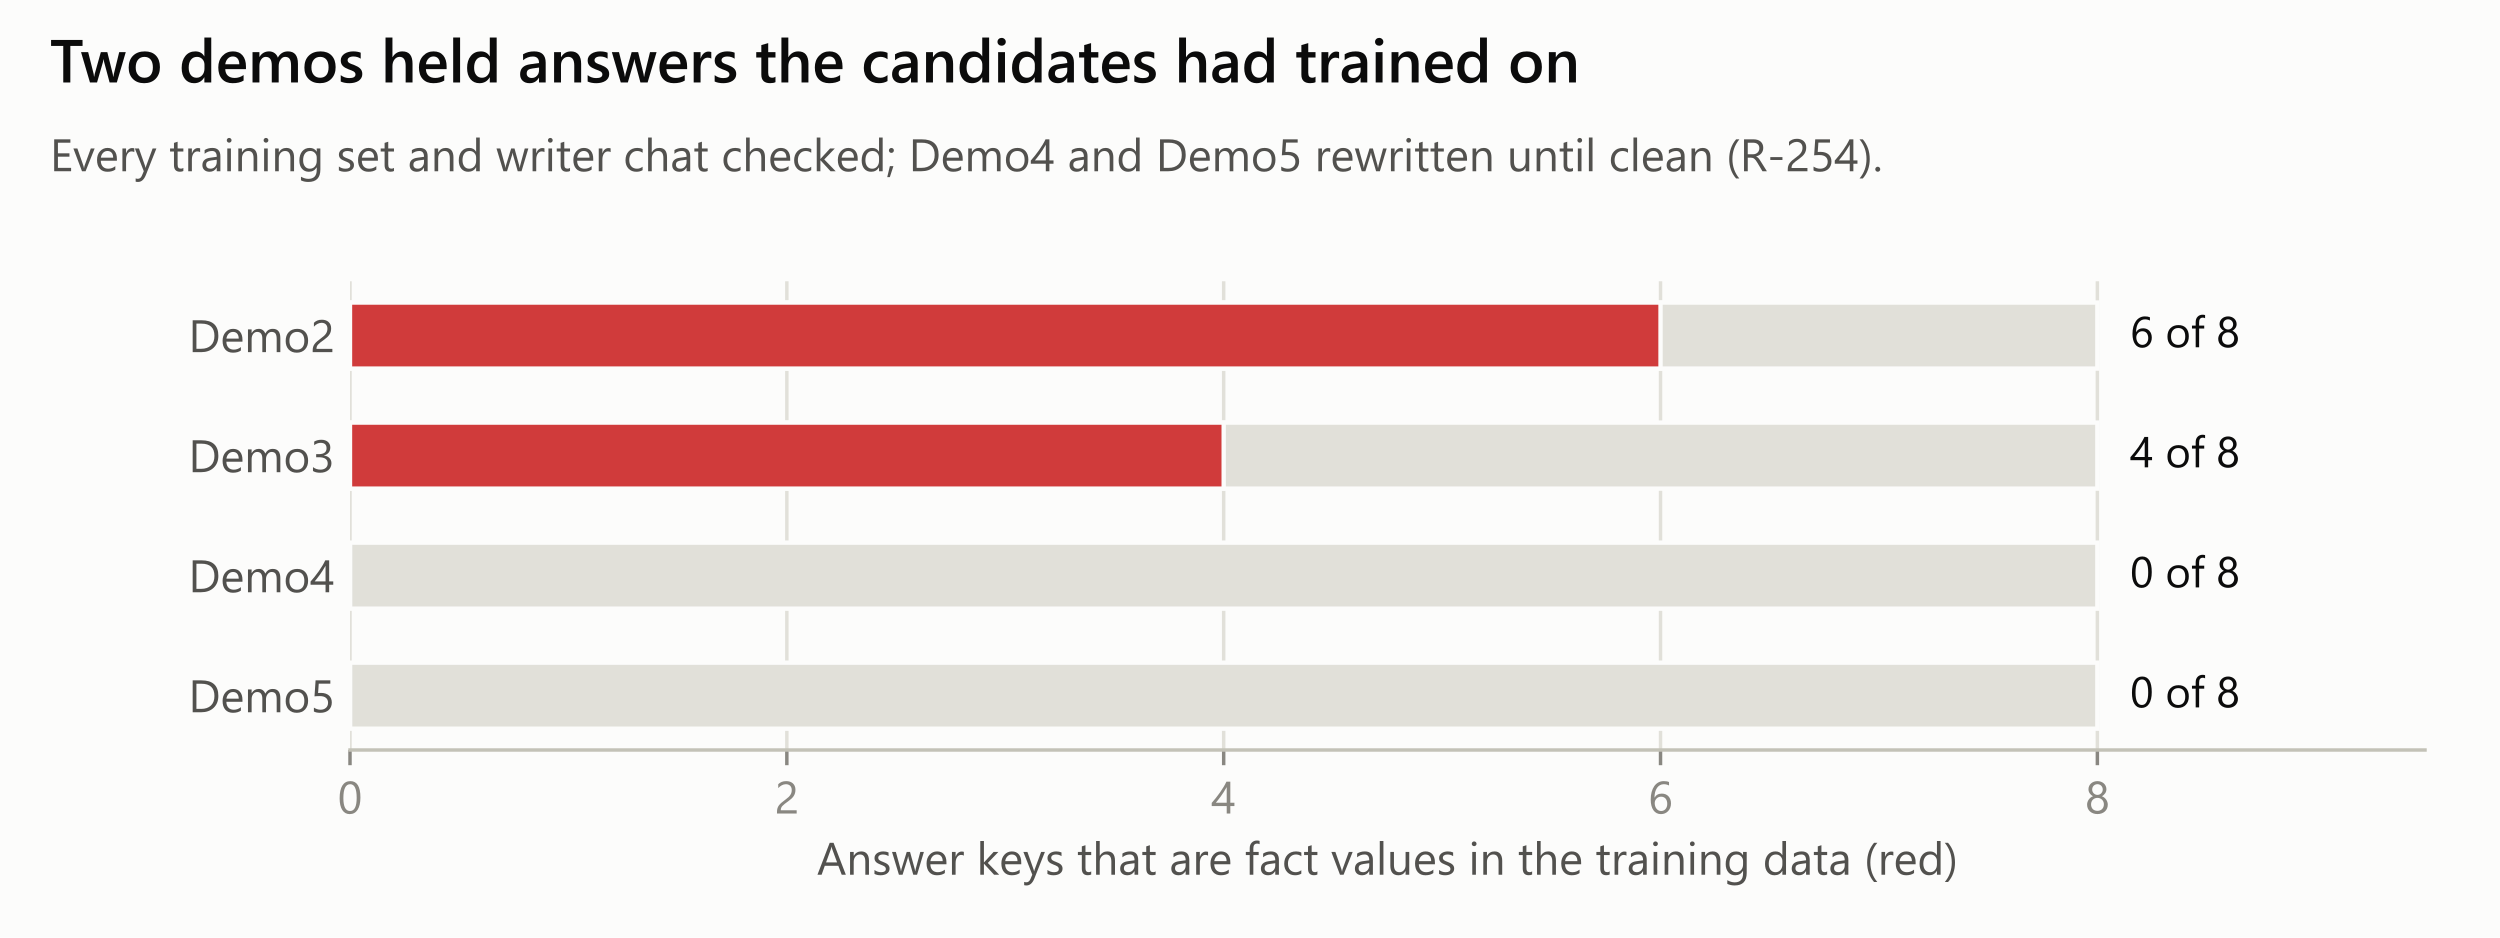
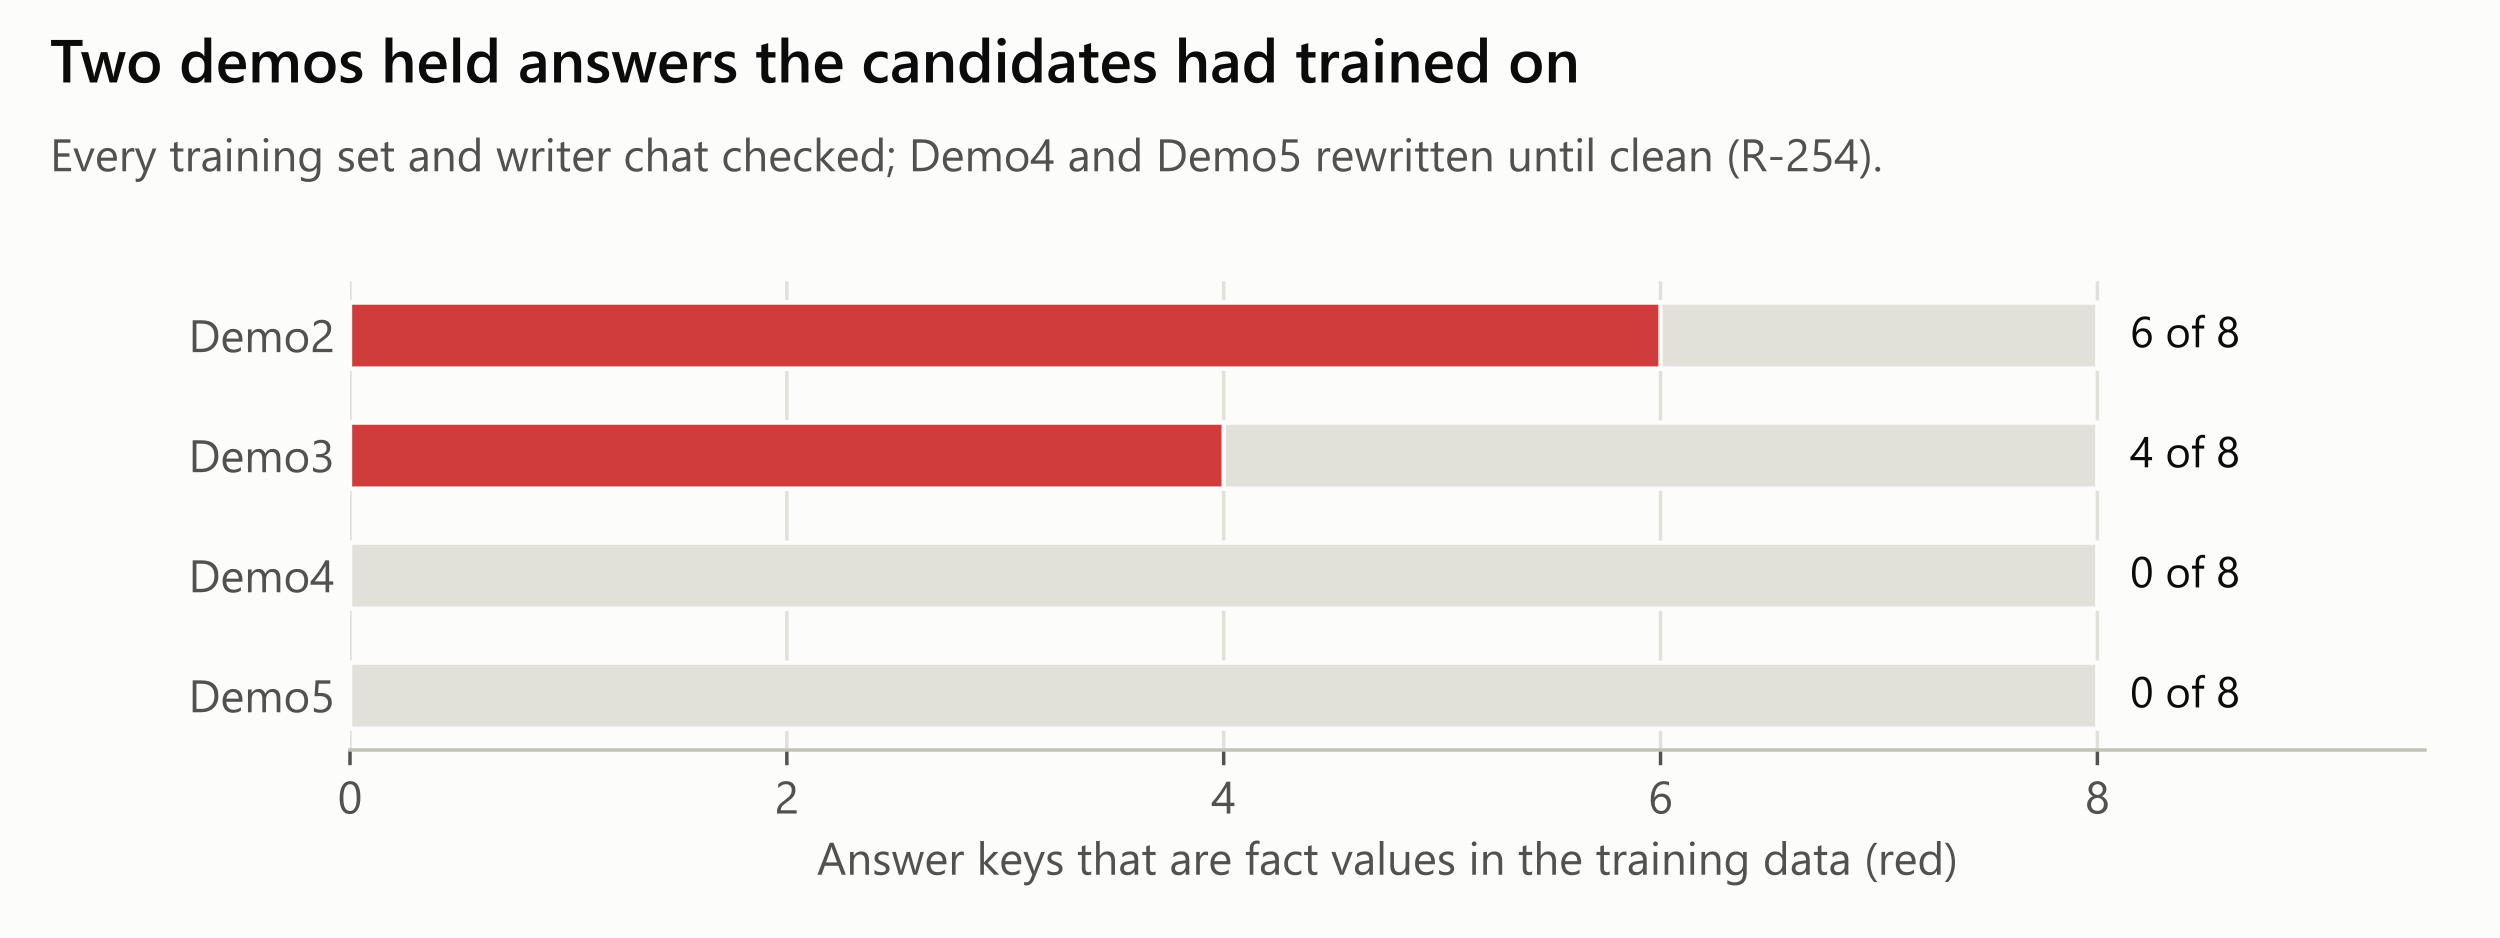
<svg xmlns="http://www.w3.org/2000/svg" xmlns:xlink="http://www.w3.org/1999/xlink" width="576pt" height="216pt" viewBox="0 0 576 216" version="1.1">
  <defs>
    <style type="text/css">*{stroke-linejoin: round; stroke-linecap: butt}</style>
  </defs>
  <g id="figure_1">
    <g id="patch_1">
      <path d="M 0 216  L 576 216  L 576 0  L 0 0  z " style="fill: #fcfcfb" />
    </g>
    <g id="axes_1">
      <g id="patch_2">
        <path d="M 80.64 172.8  L 558.72 172.8  L 558.72 64.8  L 80.64 64.8  z " style="fill: #fcfcfb" />
      </g>
      <g id="matplotlib.axis_1">
        <g id="xtick_1">
          <g id="line2d_1">
            <path d="M 80.64 172.8  L 80.64 64.8  " clip-path="url(#p67e12cdea9)" style="fill: none; stroke: #e1e0d9; stroke-width: 0.8; stroke-linecap: square" />
          </g>
          <g id="line2d_2">
            <defs>
-               <path id="m83aa2f19dd" d="M 0 0  L 0 3.5  " style="stroke: #898781; stroke-width: 0.8" />
+               <path id="m815d49ba76" d="M 0 0  L 0 3.5  " style="stroke: #52514e; stroke-width: 0.8" />
            </defs>
            <g>
-               <use xlink:href="#m83aa2f19dd" x="80.64" y="172.8" style="fill: #898781; stroke: #898781; stroke-width: 0.8" />
+               <use xlink:href="#m815d49ba76" x="80.64" y="172.8" style="fill: #52514e; stroke: #52514e; stroke-width: 0.8" />
            </g>
          </g>
          <g id="text_1">
-             <g style="fill: #898781" transform="translate(77.80992 187.4443) scale(0.105 -0.105)">
+             <g style="fill: #52514e" transform="translate(77.80992 187.4443) scale(0.105 -0.105)">
              <defs>
                <path id="SegoeUI-13" d="M 3188 2259  Q 3188 1697 3086 1262  Q 2984 828 2792 529  Q 2600 231 2320 76  Q 2041 -78 1684 -78  Q 1347 -78 1083 70  Q 819 219 637 503  Q 456 788 362 1202  Q 269 1616 269 2150  Q 269 2738 367 3188  Q 466 3638 656 3942  Q 847 4247 1130 4401  Q 1413 4556 1778 4556  Q 3188 4556 3188 2259  z M 2663 2209  Q 2663 4122 1753 4122  Q 794 4122 794 2175  Q 794 359 1734 359  Q 2663 359 2663 2209  z " transform="scale(0.015625)" />
              </defs>
              <use xlink:href="#SegoeUI-13" />
            </g>
          </g>
        </g>
        <g id="xtick_2">
          <g id="line2d_3">
            <path d="M 181.288 172.8  L 181.288 64.8  " clip-path="url(#p67e12cdea9)" style="fill: none; stroke: #e1e0d9; stroke-width: 0.8; stroke-linecap: square" />
          </g>
          <g id="line2d_4">
            <g>
-               <use xlink:href="#m83aa2f19dd" x="181.288" y="172.8" style="fill: #898781; stroke: #898781; stroke-width: 0.8" />
+               <use xlink:href="#m815d49ba76" x="181.288" y="172.8" style="fill: #52514e; stroke: #52514e; stroke-width: 0.8" />
            </g>
          </g>
          <g id="text_2">
-             <g style="fill: #898781" transform="translate(178.4583 187.4443) scale(0.105 -0.105)">
+             <g style="fill: #52514e" transform="translate(178.4583 187.4443) scale(0.105 -0.105)">
              <defs>
                <path id="SegoeUI-15" d="M 2413 3306  Q 2413 3513 2348 3666  Q 2284 3819 2173 3920  Q 2063 4022 1913 4072  Q 1763 4122 1588 4122  Q 1438 4122 1294 4081  Q 1150 4041 1014 3969  Q 878 3897 751 3797  Q 625 3697 516 3575  L 516 4125  Q 731 4334 998 4445  Q 1266 4556 1650 4556  Q 1925 4556 2159 4476  Q 2394 4397 2566 4244  Q 2738 4091 2836 3866  Q 2934 3641 2934 3350  Q 2934 3084 2873 2868  Q 2813 2653 2689 2462  Q 2566 2272 2378 2097  Q 2191 1922 1938 1741  Q 1622 1516 1417 1356  Q 1213 1197 1092 1058  Q 972 919 923 780  Q 875 641 875 459  L 3106 459  L 3106 0  L 341 0  L 341 222  Q 341 509 403 728  Q 466 947 609 1144  Q 753 1341 986 1537  Q 1219 1734 1556 1981  Q 1800 2156 1964 2315  Q 2128 2475 2228 2634  Q 2328 2794 2370 2958  Q 2413 3122 2413 3306  z " transform="scale(0.015625)" />
              </defs>
              <use xlink:href="#SegoeUI-15" />
            </g>
          </g>
        </g>
        <g id="xtick_3">
          <g id="line2d_5">
            <path d="M 281.937 172.8  L 281.937 64.8  " clip-path="url(#p67e12cdea9)" style="fill: none; stroke: #e1e0d9; stroke-width: 0.8; stroke-linecap: square" />
          </g>
          <g id="line2d_6">
            <g>
-               <use xlink:href="#m83aa2f19dd" x="281.937" y="172.8" style="fill: #898781; stroke: #898781; stroke-width: 0.8" />
+               <use xlink:href="#m815d49ba76" x="281.937" y="172.8" style="fill: #52514e; stroke: #52514e; stroke-width: 0.8" />
            </g>
          </g>
          <g id="text_3">
-             <g style="fill: #898781" transform="translate(279.1068 187.4443) scale(0.105 -0.105)">
+             <g style="fill: #52514e" transform="translate(279.1068 187.4443) scale(0.105 -0.105)">
              <defs>
                <path id="SegoeUI-17" d="M 2656 4481  L 2656 1522  L 3231 1522  L 3231 1053  L 2656 1053  L 2656 0  L 2150 0  L 2150 1053  L 44 1053  L 44 1497  Q 338 1828 638 2204  Q 938 2581 1211 2968  Q 1484 3356 1717 3742  Q 1950 4128 2109 4481  L 2656 4481  z M 622 1522  L 2150 1522  L 2150 3716  Q 1916 3306 1706 2984  Q 1497 2663 1308 2400  Q 1119 2138 947 1925  Q 775 1713 622 1522  z " transform="scale(0.015625)" />
              </defs>
              <use xlink:href="#SegoeUI-17" />
            </g>
          </g>
        </g>
        <g id="xtick_4">
          <g id="line2d_7">
            <path d="M 382.585 172.8  L 382.585 64.8  " clip-path="url(#p67e12cdea9)" style="fill: none; stroke: #e1e0d9; stroke-width: 0.8; stroke-linecap: square" />
          </g>
          <g id="line2d_8">
            <g>
-               <use xlink:href="#m83aa2f19dd" x="382.585" y="172.8" style="fill: #898781; stroke: #898781; stroke-width: 0.8" />
+               <use xlink:href="#m815d49ba76" x="382.585" y="172.8" style="fill: #52514e; stroke: #52514e; stroke-width: 0.8" />
            </g>
          </g>
          <g id="text_4">
-             <g style="fill: #898781" transform="translate(379.7552 187.4443) scale(0.105 -0.105)">
+             <g style="fill: #52514e" transform="translate(379.7552 187.4443) scale(0.105 -0.105)">
              <defs>
                <path id="SegoeUI-19" d="M 3194 1422  Q 3194 1094 3087 819  Q 2981 544 2793 344  Q 2606 144 2347 33  Q 2088 -78 1784 -78  Q 1447 -78 1180 62  Q 913 203 727 467  Q 541 731 444 1112  Q 347 1494 347 1972  Q 347 2556 476 3032  Q 606 3509 845 3848  Q 1084 4188 1421 4372  Q 1759 4556 2175 4556  Q 2638 4556 2919 4428  L 2919 3944  Q 2572 4122 2188 4122  Q 1888 4122 1647 3987  Q 1406 3853 1234 3608  Q 1063 3363 970 3016  Q 878 2669 878 2244  L 891 2244  Q 1200 2803 1913 2803  Q 2206 2803 2442 2703  Q 2678 2603 2845 2420  Q 3013 2238 3103 1984  Q 3194 1731 3194 1422  z M 2669 1356  Q 2669 1591 2609 1778  Q 2550 1966 2439 2097  Q 2328 2228 2165 2298  Q 2003 2369 1797 2369  Q 1606 2369 1443 2297  Q 1281 2225 1162 2101  Q 1044 1978 976 1814  Q 909 1650 909 1466  Q 909 1234 975 1032  Q 1041 831 1159 681  Q 1278 531 1442 445  Q 1606 359 1806 359  Q 2000 359 2159 432  Q 2319 506 2431 637  Q 2544 769 2606 951  Q 2669 1134 2669 1356  z " transform="scale(0.015625)" />
              </defs>
              <use xlink:href="#SegoeUI-19" />
            </g>
          </g>
        </g>
        <g id="xtick_5">
          <g id="line2d_9">
            <path d="M 483.234 172.8  L 483.234 64.8  " clip-path="url(#p67e12cdea9)" style="fill: none; stroke: #e1e0d9; stroke-width: 0.8; stroke-linecap: square" />
          </g>
          <g id="line2d_10">
            <g>
-               <use xlink:href="#m83aa2f19dd" x="483.234" y="172.8" style="fill: #898781; stroke: #898781; stroke-width: 0.8" />
+               <use xlink:href="#m815d49ba76" x="483.234" y="172.8" style="fill: #52514e; stroke: #52514e; stroke-width: 0.8" />
            </g>
          </g>
          <g id="text_5">
-             <g style="fill: #898781" transform="translate(480.4036 187.4443) scale(0.105 -0.105)">
+             <g style="fill: #52514e" transform="translate(480.4036 187.4443) scale(0.105 -0.105)">
              <defs>
                <path id="SegoeUI-1b" d="M 281 1250  Q 281 1428 337 1608  Q 394 1788 498 1944  Q 603 2100 758 2228  Q 913 2356 1109 2431  Q 819 2594 647 2848  Q 475 3103 475 3413  Q 475 3659 570 3868  Q 666 4078 834 4231  Q 1003 4384 1234 4470  Q 1466 4556 1734 4556  Q 2006 4556 2237 4468  Q 2469 4381 2637 4228  Q 2806 4075 2900 3865  Q 2994 3656 2994 3413  Q 2994 3103 2822 2848  Q 2650 2594 2366 2431  Q 2559 2356 2712 2228  Q 2866 2100 2970 1944  Q 3075 1788 3131 1608  Q 3188 1428 3188 1250  Q 3188 956 3081 712  Q 2975 469 2783 295  Q 2591 122 2323 25  Q 2056 -72 1734 -72  Q 1416 -72 1150 25  Q 884 122 690 295  Q 497 469 389 712  Q 281 956 281 1250  z M 838 1294  Q 838 1084 902 915  Q 966 747 1083 628  Q 1200 509 1367 445  Q 1534 381 1738 381  Q 1934 381 2100 447  Q 2266 513 2386 631  Q 2506 750 2573 919  Q 2641 1088 2641 1294  Q 2641 1481 2577 1645  Q 2513 1809 2394 1934  Q 2275 2059 2109 2131  Q 1944 2203 1738 2203  Q 1544 2203 1380 2136  Q 1216 2069 1095 1948  Q 975 1828 906 1661  Q 838 1494 838 1294  z M 997 3372  Q 997 3213 1055 3077  Q 1113 2941 1214 2839  Q 1316 2738 1450 2680  Q 1584 2622 1738 2622  Q 1891 2622 2027 2681  Q 2163 2741 2263 2842  Q 2363 2944 2422 3080  Q 2481 3216 2481 3372  Q 2481 3534 2423 3671  Q 2366 3809 2266 3909  Q 2166 4009 2030 4067  Q 1894 4125 1738 4125  Q 1572 4125 1436 4065  Q 1300 4006 1201 3904  Q 1103 3803 1050 3665  Q 997 3528 997 3372  z " transform="scale(0.015625)" />
              </defs>
              <use xlink:href="#SegoeUI-1b" />
            </g>
          </g>
        </g>
        <g id="text_6">
          <g style="fill: #52514e" transform="translate(188.229 201.5388) scale(0.105 -0.105)">
            <defs>
              <path id="SegoeUI-24" d="M 4056 0  L 3475 0  L 3000 1256  L 1100 1256  L 653 0  L 69 0  L 1788 4481  L 2331 4481  L 4056 0  z M 2828 1728  L 2125 3638  Q 2091 3731 2056 3938  L 2044 3938  Q 2013 3747 1972 3638  L 1275 1728  L 2828 1728  z " transform="scale(0.015625)" />
              <path id="SegoeUI-51" d="M 3175 0  L 2663 0  L 2663 1825  Q 2663 2844 1919 2844  Q 1534 2844 1282 2555  Q 1031 2266 1031 1825  L 1031 0  L 519 0  L 519 3200  L 1031 3200  L 1031 2669  L 1044 2669  Q 1406 3275 2094 3275  Q 2619 3275 2897 2936  Q 3175 2597 3175 1956  L 3175 0  z " transform="scale(0.015625)" />
              <path id="SegoeUI-56" d="M 325 116  L 325 666  Q 744 356 1247 356  Q 1922 356 1922 806  Q 1922 934 1864 1023  Q 1806 1113 1707 1181  Q 1609 1250 1476 1304  Q 1344 1359 1191 1419  Q 978 1503 817 1589  Q 656 1675 548 1783  Q 441 1891 386 2028  Q 331 2166 331 2350  Q 331 2575 434 2748  Q 538 2922 709 3039  Q 881 3156 1101 3215  Q 1322 3275 1556 3275  Q 1972 3275 2300 3131  L 2300 2613  Q 1947 2844 1488 2844  Q 1344 2844 1228 2811  Q 1113 2778 1030 2718  Q 947 2659 901 2576  Q 856 2494 856 2394  Q 856 2269 901 2184  Q 947 2100 1034 2034  Q 1122 1969 1247 1916  Q 1372 1863 1531 1800  Q 1744 1719 1912 1633  Q 2081 1547 2200 1439  Q 2319 1331 2383 1190  Q 2447 1050 2447 856  Q 2447 619 2342 444  Q 2238 269 2063 153  Q 1888 38 1659 -18  Q 1431 -75 1181 -75  Q 688 -75 325 116  z " transform="scale(0.015625)" />
              <path id="SegoeUI-5a" d="M 4550 3200  L 3591 0  L 3059 0  L 2400 2291  Q 2363 2422 2350 2588  L 2338 2588  Q 2328 2475 2272 2297  L 1556 0  L 1044 0  L 75 3200  L 613 3200  L 1275 794  Q 1306 684 1319 506  L 1344 506  Q 1353 644 1400 800  L 2138 3200  L 2606 3200  L 3269 788  Q 3300 672 3316 500  L 3341 500  Q 3347 622 3394 788  L 4044 3200  L 4550 3200  z " transform="scale(0.015625)" />
              <path id="SegoeUI-48" d="M 3091 1472  L 831 1472  Q 844 938 1119 647  Q 1394 356 1875 356  Q 2416 356 2869 713  L 2869 231  Q 2447 -75 1753 -75  Q 1075 -75 687 361  Q 300 797 300 1588  Q 300 2334 723 2804  Q 1147 3275 1775 3275  Q 2403 3275 2747 2869  Q 3091 2463 3091 1741  L 3091 1472  z M 2566 1906  Q 2563 2350 2352 2597  Q 2141 2844 1766 2844  Q 1403 2844 1150 2584  Q 897 2325 838 1906  L 2566 1906  z " transform="scale(0.015625)" />
              <path id="SegoeUI-55" d="M 2188 2681  Q 2053 2784 1800 2784  Q 1472 2784 1251 2475  Q 1031 2166 1031 1631  L 1031 0  L 519 0  L 519 3200  L 1031 3200  L 1031 2541  L 1044 2541  Q 1153 2878 1378 3067  Q 1603 3256 1881 3256  Q 2081 3256 2188 3213  L 2188 2681  z " transform="scale(0.015625)" />
              <path id="SegoeUI-3" transform="scale(0.015625)" />
              <path id="SegoeUI-4e" d="M 3175 0  L 2456 0  L 1044 1538  L 1031 1538  L 1031 0  L 519 0  L 519 4738  L 1031 4738  L 1031 1734  L 1044 1734  L 2388 3200  L 3059 3200  L 1575 1656  L 3175 0  z " transform="scale(0.015625)" />
              <path id="SegoeUI-5c" d="M 3066 3200  L 1594 -513  Q 1200 -1506 488 -1506  Q 288 -1506 153 -1466  L 153 -1006  Q 319 -1063 456 -1063  Q 844 -1063 1038 -600  L 1294 6  L 44 3200  L 613 3200  L 1478 738  Q 1494 691 1544 494  L 1563 494  Q 1578 569 1625 731  L 2534 3200  L 3066 3200  z " transform="scale(0.015625)" />
              <path id="SegoeUI-57" d="M 2003 31  Q 1822 -69 1525 -69  Q 684 -69 684 869  L 684 2763  L 134 2763  L 134 3200  L 684 3200  L 684 3981  L 1197 4147  L 1197 3200  L 2003 3200  L 2003 2763  L 1197 2763  L 1197 959  Q 1197 638 1306 500  Q 1416 363 1669 363  Q 1863 363 2003 469  L 2003 31  z " transform="scale(0.015625)" />
              <path id="SegoeUI-4b" d="M 3175 0  L 2663 0  L 2663 1844  Q 2663 2844 1919 2844  Q 1544 2844 1287 2555  Q 1031 2266 1031 1813  L 1031 0  L 519 0  L 519 4738  L 1031 4738  L 1031 2669  L 1044 2669  Q 1413 3275 2094 3275  Q 3175 3275 3175 1972  L 3175 0  z " transform="scale(0.015625)" />
              <path id="SegoeUI-44" d="M 2809 0  L 2297 0  L 2297 500  L 2284 500  Q 1950 -75 1300 -75  Q 822 -75 551 178  Q 281 431 281 850  Q 281 1747 1338 1894  L 2297 2028  Q 2297 2844 1638 2844  Q 1059 2844 594 2450  L 594 2975  Q 1066 3275 1681 3275  Q 2809 3275 2809 2081  L 2809 0  z M 2297 1619  L 1525 1513  Q 1169 1463 987 1336  Q 806 1209 806 888  Q 806 653 973 504  Q 1141 356 1419 356  Q 1800 356 2048 623  Q 2297 891 2297 1300  L 2297 1619  z " transform="scale(0.015625)" />
              <path id="SegoeUI-49" d="M 2100 4288  Q 1950 4372 1759 4372  Q 1222 4372 1222 3694  L 1222 3200  L 1972 3200  L 1972 2763  L 1222 2763  L 1222 0  L 713 0  L 713 2763  L 166 2763  L 166 3200  L 713 3200  L 713 3719  Q 713 4222 1003 4514  Q 1294 4806 1728 4806  Q 1963 4806 2100 4750  L 2100 4288  z " transform="scale(0.015625)" />
              <path id="SegoeUI-46" d="M 2700 147  Q 2331 -75 1825 -75  Q 1141 -75 720 370  Q 300 816 300 1525  Q 300 2316 753 2795  Q 1206 3275 1963 3275  Q 2384 3275 2706 3119  L 2706 2594  Q 2350 2844 1944 2844  Q 1453 2844 1139 2492  Q 825 2141 825 1569  Q 825 1006 1120 681  Q 1416 356 1913 356  Q 2331 356 2700 634  L 2700 147  z " transform="scale(0.015625)" />
              <path id="SegoeUI-59" d="M 3034 3200  L 1759 0  L 1256 0  L 44 3200  L 606 3200  L 1419 875  Q 1509 619 1531 428  L 1544 428  Q 1575 669 1644 863  L 2494 3200  L 3034 3200  z " transform="scale(0.015625)" />
              <path id="SegoeUI-4f" d="M 1031 0  L 519 0  L 519 4738  L 1031 4738  L 1031 0  z " transform="scale(0.015625)" />
              <path id="SegoeUI-58" d="M 3106 0  L 2594 0  L 2594 506  L 2581 506  Q 2263 -75 1594 -75  Q 450 -75 450 1288  L 450 3200  L 959 3200  L 959 1369  Q 959 356 1734 356  Q 2109 356 2351 632  Q 2594 909 2594 1356  L 2594 3200  L 3106 3200  L 3106 0  z " transform="scale(0.015625)" />
              <path id="SegoeUI-4c" d="M 781 4013  Q 644 4013 547 4106  Q 450 4200 450 4344  Q 450 4488 547 4583  Q 644 4678 781 4678  Q 922 4678 1020 4583  Q 1119 4488 1119 4344  Q 1119 4206 1020 4109  Q 922 4013 781 4013  z M 1031 0  L 519 0  L 519 3200  L 1031 3200  L 1031 0  z " transform="scale(0.015625)" />
              <path id="SegoeUI-4a" d="M 3250 256  Q 3250 -1506 1563 -1506  Q 969 -1506 525 -1281  L 525 -769  Q 1066 -1069 1556 -1069  Q 2738 -1069 2738 188  L 2738 538  L 2725 538  Q 2359 -75 1625 -75  Q 1028 -75 664 351  Q 300 778 300 1497  Q 300 2313 692 2794  Q 1084 3275 1766 3275  Q 2413 3275 2725 2756  L 2738 2756  L 2738 3200  L 3250 3200  L 3250 256  z M 2738 1447  L 2738 1919  Q 2738 2300 2480 2572  Q 2222 2844 1838 2844  Q 1363 2844 1094 2498  Q 825 2153 825 1531  Q 825 997 1083 676  Q 1341 356 1766 356  Q 2197 356 2467 662  Q 2738 969 2738 1447  z " transform="scale(0.015625)" />
              <path id="SegoeUI-47" d="M 3250 0  L 2738 0  L 2738 544  L 2725 544  Q 2369 -75 1625 -75  Q 1022 -75 661 354  Q 300 784 300 1525  Q 300 2319 700 2797  Q 1100 3275 1766 3275  Q 2425 3275 2725 2756  L 2738 2756  L 2738 4738  L 3250 4738  L 3250 0  z M 2738 1447  L 2738 1919  Q 2738 2306 2481 2575  Q 2225 2844 1831 2844  Q 1363 2844 1094 2500  Q 825 2156 825 1550  Q 825 997 1083 676  Q 1341 356 1775 356  Q 2203 356 2470 665  Q 2738 975 2738 1447  z " transform="scale(0.015625)" />
              <path id="SegoeUI-b" d="M 1863 -1019  L 1406 -1019  Q 438 88 438 1709  Q 438 3338 1406 4481  L 1869 4481  Q 888 3294 888 1716  Q 888 150 1863 -1019  z " transform="scale(0.015625)" />
              <path id="SegoeUI-c" d="M 531 -1019  L 75 -1019  Q 1050 150 1050 1716  Q 1050 3294 69 4481  L 531 4481  Q 1506 3338 1506 1709  Q 1506 88 531 -1019  z " transform="scale(0.015625)" />
            </defs>
            <use xlink:href="#SegoeUI-24" />
            <use xlink:href="#SegoeUI-51" transform="translate(64.5 0)" />
            <use xlink:href="#SegoeUI-56" transform="translate(121.0938 0)" />
            <use xlink:href="#SegoeUI-5a" transform="translate(163.5312 0)" />
            <use xlink:href="#SegoeUI-48" transform="translate(235.7969 0)" />
            <use xlink:href="#SegoeUI-55" transform="translate(288.0938 0)" />
            <use xlink:href="#SegoeUI-3" transform="translate(322.8594 0)" />
            <use xlink:href="#SegoeUI-4e" transform="translate(350.25 0)" />
            <use xlink:href="#SegoeUI-48" transform="translate(399.9531 0)" />
            <use xlink:href="#SegoeUI-5c" transform="translate(452.25 0)" />
            <use xlink:href="#SegoeUI-56" transform="translate(500.6406 0)" />
            <use xlink:href="#SegoeUI-3" transform="translate(543.0781 0)" />
            <use xlink:href="#SegoeUI-57" transform="translate(570.4688 0)" />
            <use xlink:href="#SegoeUI-4b" transform="translate(604.3594 0)" />
            <use xlink:href="#SegoeUI-44" transform="translate(660.9531 0)" />
            <use xlink:href="#SegoeUI-57" transform="translate(711.8281 0)" />
            <use xlink:href="#SegoeUI-3" transform="translate(745.7188 0)" />
            <use xlink:href="#SegoeUI-44" transform="translate(773.1094 0)" />
            <use xlink:href="#SegoeUI-55" transform="translate(823.9844 0)" />
            <use xlink:href="#SegoeUI-48" transform="translate(858.75 0)" />
            <use xlink:href="#SegoeUI-3" transform="translate(911.0469 0)" />
            <use xlink:href="#SegoeUI-49" transform="translate(938.4375 0)" />
            <use xlink:href="#SegoeUI-44" transform="translate(969.7344 0)" />
            <use xlink:href="#SegoeUI-46" transform="translate(1020.609 0)" />
            <use xlink:href="#SegoeUI-57" transform="translate(1066.797 0)" />
            <use xlink:href="#SegoeUI-3" transform="translate(1100.688 0)" />
            <use xlink:href="#SegoeUI-59" transform="translate(1128.078 0)" />
            <use xlink:href="#SegoeUI-44" transform="translate(1175.984 0)" />
            <use xlink:href="#SegoeUI-4f" transform="translate(1226.859 0)" />
            <use xlink:href="#SegoeUI-58" transform="translate(1251.078 0)" />
            <use xlink:href="#SegoeUI-48" transform="translate(1307.672 0)" />
            <use xlink:href="#SegoeUI-56" transform="translate(1359.969 0)" />
            <use xlink:href="#SegoeUI-3" transform="translate(1402.406 0)" />
            <use xlink:href="#SegoeUI-4c" transform="translate(1429.797 0)" />
            <use xlink:href="#SegoeUI-51" transform="translate(1454.016 0)" />
            <use xlink:href="#SegoeUI-3" transform="translate(1510.609 0)" />
            <use xlink:href="#SegoeUI-57" transform="translate(1538 0)" />
            <use xlink:href="#SegoeUI-4b" transform="translate(1571.891 0)" />
            <use xlink:href="#SegoeUI-48" transform="translate(1628.484 0)" />
            <use xlink:href="#SegoeUI-3" transform="translate(1680.781 0)" />
            <use xlink:href="#SegoeUI-57" transform="translate(1708.172 0)" />
            <use xlink:href="#SegoeUI-55" transform="translate(1742.062 0)" />
            <use xlink:href="#SegoeUI-44" transform="translate(1776.828 0)" />
            <use xlink:href="#SegoeUI-4c" transform="translate(1827.703 0)" />
            <use xlink:href="#SegoeUI-51" transform="translate(1851.922 0)" />
            <use xlink:href="#SegoeUI-4c" transform="translate(1908.516 0)" />
            <use xlink:href="#SegoeUI-51" transform="translate(1932.734 0)" />
            <use xlink:href="#SegoeUI-4a" transform="translate(1989.328 0)" />
            <use xlink:href="#SegoeUI-3" transform="translate(2048.219 0)" />
            <use xlink:href="#SegoeUI-47" transform="translate(2075.609 0)" />
            <use xlink:href="#SegoeUI-44" transform="translate(2134.5 0)" />
            <use xlink:href="#SegoeUI-57" transform="translate(2185.375 0)" />
            <use xlink:href="#SegoeUI-44" transform="translate(2219.266 0)" />
            <use xlink:href="#SegoeUI-3" transform="translate(2270.141 0)" />
            <use xlink:href="#SegoeUI-b" transform="translate(2297.531 0)" />
            <use xlink:href="#SegoeUI-55" transform="translate(2327.703 0)" />
            <use xlink:href="#SegoeUI-48" transform="translate(2362.469 0)" />
            <use xlink:href="#SegoeUI-47" transform="translate(2414.766 0)" />
            <use xlink:href="#SegoeUI-c" transform="translate(2473.656 0)" />
          </g>
        </g>
      </g>
      <g id="matplotlib.axis_2">
        <g id="ytick_1">
          <g id="line2d_11" />
          <g id="text_7">
            <g style="fill: #52514e" transform="translate(43.42844 81.13687) scale(0.105 -0.105)">
              <defs>
                <path id="SegoeUI-27" d="M 588 0  L 588 4481  L 1825 4481  Q 4194 4481 4194 2297  Q 4194 1259 3536 629  Q 2878 0 1775 0  L 588 0  z M 1113 4006  L 1113 475  L 1781 475  Q 2663 475 3153 947  Q 3644 1419 3644 2284  Q 3644 4006 1813 4006  L 1113 4006  z " transform="scale(0.015625)" />
                <path id="SegoeUI-50" d="M 5063 0  L 4550 0  L 4550 1838  Q 4550 2369 4386 2606  Q 4222 2844 3834 2844  Q 3506 2844 3276 2544  Q 3047 2244 3047 1825  L 3047 0  L 2534 0  L 2534 1900  Q 2534 2844 1806 2844  Q 1469 2844 1250 2561  Q 1031 2278 1031 1825  L 1031 0  L 519 0  L 519 3200  L 1031 3200  L 1031 2694  L 1044 2694  Q 1384 3275 2038 3275  Q 2366 3275 2609 3092  Q 2853 2909 2944 2613  Q 3300 3275 4006 3275  Q 5063 3275 5063 1972  L 5063 0  z " transform="scale(0.015625)" />
                <path id="SegoeUI-52" d="M 1856 -75  Q 1147 -75 723 373  Q 300 822 300 1563  Q 300 2369 740 2822  Q 1181 3275 1931 3275  Q 2647 3275 3048 2834  Q 3450 2394 3450 1613  Q 3450 847 3017 386  Q 2584 -75 1856 -75  z M 1894 2844  Q 1400 2844 1112 2508  Q 825 2172 825 1581  Q 825 1013 1115 684  Q 1406 356 1894 356  Q 2391 356 2658 678  Q 2925 1000 2925 1594  Q 2925 2194 2658 2519  Q 2391 2844 1894 2844  z " transform="scale(0.015625)" />
              </defs>
              <use xlink:href="#SegoeUI-27" />
              <use xlink:href="#SegoeUI-48" transform="translate(70.125 0)" />
              <use xlink:href="#SegoeUI-50" transform="translate(122.4219 0)" />
              <use xlink:href="#SegoeUI-52" transform="translate(208.5625 0)" />
              <use xlink:href="#SegoeUI-15" transform="translate(267.1562 0)" />
            </g>
          </g>
        </g>
        <g id="ytick_2">
          <g id="line2d_12" />
          <g id="text_8">
            <g style="fill: #52514e" transform="translate(43.42844 108.7937) scale(0.105 -0.105)">
              <defs>
                <path id="SegoeUI-16" d="M 2978 1269  Q 2978 966 2864 717  Q 2750 469 2542 292  Q 2334 116 2043 19  Q 1753 -78 1403 -78  Q 763 -78 384 166  L 384 716  Q 838 359 1422 359  Q 1656 359 1845 418  Q 2034 478 2170 590  Q 2306 703 2379 862  Q 2453 1022 2453 1222  Q 2453 2100 1203 2100  L 831 2100  L 831 2534  L 1184 2534  Q 2291 2534 2291 3359  Q 2291 4122 1447 4122  Q 972 4122 556 3803  L 556 4300  Q 984 4556 1575 4556  Q 1856 4556 2084 4478  Q 2313 4400 2475 4259  Q 2638 4119 2727 3922  Q 2816 3725 2816 3488  Q 2816 2603 1922 2350  L 1922 2338  Q 2150 2313 2344 2227  Q 2538 2141 2678 2003  Q 2819 1866 2898 1680  Q 2978 1494 2978 1269  z " transform="scale(0.015625)" />
              </defs>
              <use xlink:href="#SegoeUI-27" />
              <use xlink:href="#SegoeUI-48" transform="translate(70.125 0)" />
              <use xlink:href="#SegoeUI-50" transform="translate(122.4219 0)" />
              <use xlink:href="#SegoeUI-52" transform="translate(208.5625 0)" />
              <use xlink:href="#SegoeUI-16" transform="translate(267.1562 0)" />
            </g>
          </g>
        </g>
        <g id="ytick_3">
          <g id="line2d_13" />
          <g id="text_9">
            <g style="fill: #52514e" transform="translate(43.42844 136.4506) scale(0.105 -0.105)">
              <use xlink:href="#SegoeUI-27" />
              <use xlink:href="#SegoeUI-48" transform="translate(70.125 0)" />
              <use xlink:href="#SegoeUI-50" transform="translate(122.4219 0)" />
              <use xlink:href="#SegoeUI-52" transform="translate(208.5625 0)" />
              <use xlink:href="#SegoeUI-17" transform="translate(267.1562 0)" />
            </g>
          </g>
        </g>
        <g id="ytick_4">
          <g id="line2d_14" />
          <g id="text_10">
            <g style="fill: #52514e" transform="translate(43.42844 164.1074) scale(0.105 -0.105)">
              <defs>
                <path id="SegoeUI-18" d="M 3028 1369  Q 3028 1041 2915 775  Q 2803 509 2595 318  Q 2388 128 2094 25  Q 1800 -78 1441 -78  Q 816 -78 513 109  L 513 653  Q 969 359 1447 359  Q 1691 359 1886 431  Q 2081 503 2218 631  Q 2356 759 2429 940  Q 2503 1122 2503 1338  Q 2503 1775 2209 2023  Q 1916 2272 1356 2272  Q 1266 2272 1166 2269  Q 1066 2266 966 2261  Q 866 2256 770 2250  Q 675 2244 597 2234  L 750 4481  L 2822 4481  L 2822 4019  L 1194 4019  L 1103 2703  Q 1203 2709 1315 2714  Q 1428 2719 1516 2719  Q 1872 2719 2153 2625  Q 2434 2531 2629 2357  Q 2825 2184 2926 1932  Q 3028 1681 3028 1369  z " transform="scale(0.015625)" />
              </defs>
              <use xlink:href="#SegoeUI-27" />
              <use xlink:href="#SegoeUI-48" transform="translate(70.125 0)" />
              <use xlink:href="#SegoeUI-50" transform="translate(122.4219 0)" />
              <use xlink:href="#SegoeUI-52" transform="translate(208.5625 0)" />
              <use xlink:href="#SegoeUI-18" transform="translate(267.1562 0)" />
            </g>
          </g>
        </g>
      </g>
      <g id="patch_3">
        <path d="M 80.64 84.92  L 483.234 84.92  L 483.234 69.709  L 80.64 69.709  z " clip-path="url(#p67e12cdea9)" style="fill: #e1e0d9; stroke: #fcfcfb; stroke-linejoin: miter" />
      </g>
      <g id="patch_4">
        <path d="M 80.64 84.92  L 382.585 84.92  L 382.585 69.709  L 80.64 69.709  z " clip-path="url(#p67e12cdea9)" style="fill: #d03b3b; stroke: #fcfcfb; stroke-linejoin: miter" />
      </g>
      <g id="patch_5">
        <path d="M 80.64 112.577  L 483.234 112.577  L 483.234 97.366  L 80.64 97.366  z " clip-path="url(#p67e12cdea9)" style="fill: #e1e0d9; stroke: #fcfcfb; stroke-linejoin: miter" />
      </g>
      <g id="patch_6">
        <path d="M 80.64 112.577  L 281.937 112.577  L 281.937 97.366  L 80.64 97.366  z " clip-path="url(#p67e12cdea9)" style="fill: #d03b3b; stroke: #fcfcfb; stroke-linejoin: miter" />
      </g>
      <g id="patch_7">
        <path d="M 80.64 140.234  L 483.234 140.234  L 483.234 125.023  L 80.64 125.023  z " clip-path="url(#p67e12cdea9)" style="fill: #e1e0d9; stroke: #fcfcfb; stroke-linejoin: miter" />
      </g>
      <g id="patch_8">
        <path d="M 80.64 140.234  L 80.64 140.234  L 80.64 125.023  L 80.64 125.023  z " clip-path="url(#p67e12cdea9)" style="fill: #d03b3b; stroke: #fcfcfb; stroke-linejoin: miter" />
      </g>
      <g id="patch_9">
        <path d="M 80.64 167.891  L 483.234 167.891  L 483.234 152.68  L 80.64 152.68  z " clip-path="url(#p67e12cdea9)" style="fill: #e1e0d9; stroke: #fcfcfb; stroke-linejoin: miter" />
      </g>
      <g id="patch_10">
        <path d="M 80.64 167.891  L 80.64 167.891  L 80.64 152.68  L 80.64 152.68  z " clip-path="url(#p67e12cdea9)" style="fill: #d03b3b; stroke: #fcfcfb; stroke-linejoin: miter" />
      </g>
      <g id="patch_11">
        <path d="M 80.64 172.8  L 558.72 172.8  " style="fill: none; stroke: #c3c2b7; stroke-width: 0.8; stroke-linejoin: miter; stroke-linecap: square" />
      </g>
      <g id="text_11">
        <g style="fill: #0b0b0b" transform="translate(490.7823 80.01717) scale(0.1 -0.1)">
          <use xlink:href="#SegoeUI-19" />
          <use xlink:href="#SegoeUI-3" transform="translate(53.90625 0)" />
          <use xlink:href="#SegoeUI-52" transform="translate(81.29688 0)" />
          <use xlink:href="#SegoeUI-49" transform="translate(139.8906 0)" />
          <use xlink:href="#SegoeUI-3" transform="translate(171.1875 0)" />
          <use xlink:href="#SegoeUI-1b" transform="translate(198.5781 0)" />
        </g>
      </g>
      <g id="text_12">
        <g style="fill: #0b0b0b" transform="translate(490.7823 107.674) scale(0.1 -0.1)">
          <use xlink:href="#SegoeUI-17" />
          <use xlink:href="#SegoeUI-3" transform="translate(53.90625 0)" />
          <use xlink:href="#SegoeUI-52" transform="translate(81.29688 0)" />
          <use xlink:href="#SegoeUI-49" transform="translate(139.8906 0)" />
          <use xlink:href="#SegoeUI-3" transform="translate(171.1875 0)" />
          <use xlink:href="#SegoeUI-1b" transform="translate(198.5781 0)" />
        </g>
      </g>
      <g id="text_13">
        <g style="fill: #0b0b0b" transform="translate(490.7823 135.3309) scale(0.1 -0.1)">
          <use xlink:href="#SegoeUI-13" />
          <use xlink:href="#SegoeUI-3" transform="translate(53.90625 0)" />
          <use xlink:href="#SegoeUI-52" transform="translate(81.29688 0)" />
          <use xlink:href="#SegoeUI-49" transform="translate(139.8906 0)" />
          <use xlink:href="#SegoeUI-3" transform="translate(171.1875 0)" />
          <use xlink:href="#SegoeUI-1b" transform="translate(198.5781 0)" />
        </g>
      </g>
      <g id="text_14">
        <g style="fill: #0b0b0b" transform="translate(490.7823 162.9877) scale(0.1 -0.1)">
          <use xlink:href="#SegoeUI-13" />
          <use xlink:href="#SegoeUI-3" transform="translate(53.90625 0)" />
          <use xlink:href="#SegoeUI-52" transform="translate(81.29688 0)" />
          <use xlink:href="#SegoeUI-49" transform="translate(139.8906 0)" />
          <use xlink:href="#SegoeUI-3" transform="translate(171.1875 0)" />
          <use xlink:href="#SegoeUI-1b" transform="translate(198.5781 0)" />
        </g>
      </g>
    </g>
    <g id="text_15">
      <g style="fill: #0b0b0b" transform="translate(11.52 19.00437) scale(0.14 -0.14)">
        <defs>
          <path id="SegoeUI-Semibold-37" d="M 3428 3850  L 2141 3850  L 2141 0  L 1397 0  L 1397 3850  L 113 3850  L 113 4481  L 3428 4481  L 3428 3850  z " transform="scale(0.015625)" />
          <path id="SegoeUI-Semibold-5a" d="M 4775 3200  L 3831 0  L 3072 0  L 2491 2169  Q 2456 2294 2447 2450  L 2434 2450  Q 2428 2344 2378 2175  L 1747 0  L 1003 0  L 63 3200  L 813 3200  L 1394 894  Q 1422 791 1431 619  L 1453 619  Q 1463 750 1503 900  L 2150 3200  L 2831 3200  L 3406 884  Q 3434 775 3447 609  L 3469 609  Q 3475 725 3516 884  L 4084 3200  L 4775 3200  z " transform="scale(0.015625)" />
          <path id="SegoeUI-Semibold-52" d="M 1891 -75  Q 1150 -75 708 373  Q 266 822 266 1563  Q 266 2369 727 2822  Q 1188 3275 1969 3275  Q 2719 3275 3137 2834  Q 3556 2394 3556 1613  Q 3556 847 3104 386  Q 2653 -75 1891 -75  z M 1925 2697  Q 1500 2697 1253 2400  Q 1006 2103 1006 1581  Q 1006 1078 1256 789  Q 1506 500 1925 500  Q 2353 500 2583 784  Q 2813 1069 2813 1594  Q 2813 2122 2583 2409  Q 2353 2697 1925 2697  z " transform="scale(0.015625)" />
          <path id="SegoeUI-Semibold-3" transform="scale(0.015625)" />
          <path id="SegoeUI-Semibold-47" d="M 3381 0  L 2656 0  L 2656 544  L 2644 544  Q 2294 -75 1566 -75  Q 975 -75 620 354  Q 266 784 266 1525  Q 266 2319 658 2797  Q 1050 3275 1703 3275  Q 2350 3275 2644 2756  L 2656 2756  L 2656 4738  L 3381 4738  L 3381 0  z M 2666 1463  L 2666 1881  Q 2666 2222 2444 2459  Q 2222 2697 1878 2697  Q 1472 2697 1239 2394  Q 1006 2091 1006 1553  Q 1006 1066 1229 783  Q 1453 500 1831 500  Q 2203 500 2434 773  Q 2666 1047 2666 1463  z " transform="scale(0.015625)" />
          <path id="SegoeUI-Semibold-48" d="M 3181 1403  L 1000 1403  Q 1013 959 1273 718  Q 1534 478 1991 478  Q 2503 478 2931 784  L 2931 200  Q 2494 -75 1775 -75  Q 1069 -75 667 361  Q 266 797 266 1588  Q 266 2334 708 2804  Q 1150 3275 1806 3275  Q 2463 3275 2822 2853  Q 3181 2431 3181 1681  L 3181 1403  z M 2481 1916  Q 2478 2306 2297 2523  Q 2116 2741 1797 2741  Q 1484 2741 1267 2512  Q 1050 2284 1000 1916  L 2481 1916  z " transform="scale(0.015625)" />
          <path id="SegoeUI-Semibold-50" d="M 5256 0  L 4531 0  L 4531 1744  Q 4531 2247 4389 2472  Q 4247 2697 3909 2697  Q 3625 2697 3426 2412  Q 3228 2128 3228 1731  L 3228 0  L 2500 0  L 2500 1803  Q 2500 2697 1869 2697  Q 1575 2697 1386 2428  Q 1197 2159 1197 1731  L 1197 0  L 472 0  L 472 3200  L 1197 3200  L 1197 2694  L 1209 2694  Q 1556 3275 2219 3275  Q 2550 3275 2798 3092  Q 3047 2909 3138 2613  Q 3494 3275 4200 3275  Q 5256 3275 5256 1972  L 5256 0  z " transform="scale(0.015625)" />
          <path id="SegoeUI-Semibold-56" d="M 272 100  L 272 772  Q 678 463 1169 463  Q 1825 463 1825 850  Q 1825 959 1769 1036  Q 1713 1113 1617 1172  Q 1522 1231 1392 1278  Q 1263 1325 1103 1384  Q 906 1463 748 1550  Q 591 1638 486 1748  Q 381 1859 328 2000  Q 275 2141 275 2328  Q 275 2559 384 2736  Q 494 2913 678 3033  Q 863 3153 1097 3214  Q 1331 3275 1581 3275  Q 2025 3275 2375 3141  L 2375 2506  Q 2038 2738 1600 2738  Q 1463 2738 1352 2709  Q 1241 2681 1162 2631  Q 1084 2581 1040 2511  Q 997 2441 997 2356  Q 997 2253 1040 2181  Q 1084 2109 1170 2054  Q 1256 2000 1376 1954  Q 1497 1909 1653 1856  Q 1859 1772 2023 1684  Q 2188 1597 2303 1486  Q 2419 1375 2481 1229  Q 2544 1084 2544 884  Q 2544 641 2431 459  Q 2319 278 2131 159  Q 1944 41 1698 -17  Q 1453 -75 1181 -75  Q 656 -75 272 100  z " transform="scale(0.015625)" />
          <path id="SegoeUI-Semibold-4b" d="M 3316 0  L 2591 0  L 2591 1750  Q 2591 2700 1956 2700  Q 1638 2700 1419 2425  Q 1200 2150 1200 1722  L 1200 0  L 472 0  L 472 4738  L 1200 4738  L 1200 2669  L 1213 2669  Q 1575 3275 2250 3275  Q 3316 3275 3316 1972  L 3316 0  z " transform="scale(0.015625)" />
          <path id="SegoeUI-Semibold-4f" d="M 1200 0  L 472 0  L 472 4738  L 1200 4738  L 1200 0  z " transform="scale(0.015625)" />
          <path id="SegoeUI-Semibold-44" d="M 2928 0  L 2225 0  L 2225 500  L 2213 500  Q 1881 -75 1241 -75  Q 769 -75 501 181  Q 234 438 234 859  Q 234 1766 1278 1916  L 2228 2050  Q 2228 2734 1578 2734  Q 1006 2734 547 2341  L 547 2975  Q 1053 3275 1716 3275  Q 2928 3275 2928 2081  L 2928 0  z M 2228 1572  L 1556 1478  Q 1244 1438 1086 1327  Q 928 1216 928 938  Q 928 734 1073 604  Q 1219 475 1463 475  Q 1794 475 2011 708  Q 2228 941 2228 1294  L 2228 1572  z " transform="scale(0.015625)" />
          <path id="SegoeUI-Semibold-51" d="M 3322 0  L 2597 0  L 2597 1803  Q 2597 2700 1963 2700  Q 1631 2700 1415 2451  Q 1200 2203 1200 1825  L 1200 0  L 472 0  L 472 3200  L 1200 3200  L 1200 2669  L 1213 2669  Q 1572 3275 2250 3275  Q 2772 3275 3047 2936  Q 3322 2597 3322 1956  L 3322 0  z " transform="scale(0.015625)" />
          <path id="SegoeUI-Semibold-55" d="M 2328 2509  Q 2197 2613 1950 2613  Q 1628 2613 1412 2322  Q 1197 2031 1197 1531  L 1197 0  L 472 0  L 472 3200  L 1197 3200  L 1197 2541  L 1209 2541  Q 1316 2878 1536 3067  Q 1756 3256 2028 3256  Q 2225 3256 2328 3197  L 2328 2509  z " transform="scale(0.015625)" />
          <path id="SegoeUI-Semibold-57" d="M 2159 34  Q 1947 -72 1600 -72  Q 669 -72 669 822  L 669 2631  L 134 2631  L 134 3200  L 669 3200  L 669 3941  L 1394 4147  L 1394 3200  L 2159 3200  L 2159 2631  L 1394 2631  L 1394 1031  Q 1394 747 1497 625  Q 1600 503 1841 503  Q 2025 503 2159 609  L 2159 34  z " transform="scale(0.015625)" />
          <path id="SegoeUI-Semibold-46" d="M 2763 147  Q 2378 -75 1853 -75  Q 1141 -75 703 370  Q 266 816 266 1525  Q 266 2316 736 2795  Q 1206 3275 1994 3275  Q 2431 3275 2766 3122  L 2766 2447  Q 2431 2697 2053 2697  Q 1594 2697 1300 2386  Q 1006 2075 1006 1572  Q 1006 1075 1282 787  Q 1559 500 2025 500  Q 2416 500 2763 778  L 2763 147  z " transform="scale(0.015625)" />
          <path id="SegoeUI-Semibold-4c" d="M 838 3872  Q 659 3872 532 3987  Q 406 4103 406 4281  Q 406 4459 532 4578  Q 659 4697 838 4697  Q 1022 4697 1150 4578  Q 1278 4459 1278 4281  Q 1278 4113 1150 3992  Q 1022 3872 838 3872  z M 1197 0  L 472 0  L 472 3200  L 1197 3200  L 1197 0  z " transform="scale(0.015625)" />
        </defs>
        <use xlink:href="#SegoeUI-Semibold-37" />
        <use xlink:href="#SegoeUI-Semibold-5a" transform="translate(50.09375 0)" />
        <use xlink:href="#SegoeUI-Semibold-52" transform="translate(125.3438 0)" />
        <use xlink:href="#SegoeUI-Semibold-3" transform="translate(185.0625 0)" />
        <use xlink:href="#SegoeUI-Semibold-47" transform="translate(212.5469 0)" />
        <use xlink:href="#SegoeUI-Semibold-48" transform="translate(272.7969 0)" />
        <use xlink:href="#SegoeUI-Semibold-50" transform="translate(325.9219 0)" />
        <use xlink:href="#SegoeUI-Semibold-52" transform="translate(414.5 0)" />
        <use xlink:href="#SegoeUI-Semibold-56" transform="translate(474.2188 0)" />
        <use xlink:href="#SegoeUI-Semibold-3" transform="translate(517.3281 0)" />
        <use xlink:href="#SegoeUI-Semibold-4b" transform="translate(544.8125 0)" />
        <use xlink:href="#SegoeUI-Semibold-48" transform="translate(603.0156 0)" />
        <use xlink:href="#SegoeUI-Semibold-4f" transform="translate(656.1406 0)" />
        <use xlink:href="#SegoeUI-Semibold-47" transform="translate(682.2656 0)" />
        <use xlink:href="#SegoeUI-Semibold-3" transform="translate(742.5156 0)" />
        <use xlink:href="#SegoeUI-Semibold-44" transform="translate(770 0)" />
        <use xlink:href="#SegoeUI-Semibold-51" transform="translate(822.2031 0)" />
        <use xlink:href="#SegoeUI-Semibold-56" transform="translate(880.5469 0)" />
        <use xlink:href="#SegoeUI-Semibold-5a" transform="translate(923.6562 0)" />
        <use xlink:href="#SegoeUI-Semibold-48" transform="translate(998.8125 0)" />
        <use xlink:href="#SegoeUI-Semibold-55" transform="translate(1051.938 0)" />
        <use xlink:href="#SegoeUI-Semibold-56" transform="translate(1089.594 0)" />
        <use xlink:href="#SegoeUI-Semibold-3" transform="translate(1132.703 0)" />
        <use xlink:href="#SegoeUI-Semibold-57" transform="translate(1160.188 0)" />
        <use xlink:href="#SegoeUI-Semibold-4b" transform="translate(1196.328 0)" />
        <use xlink:href="#SegoeUI-Semibold-48" transform="translate(1254.531 0)" />
        <use xlink:href="#SegoeUI-Semibold-3" transform="translate(1307.656 0)" />
        <use xlink:href="#SegoeUI-Semibold-46" transform="translate(1335.141 0)" />
        <use xlink:href="#SegoeUI-Semibold-44" transform="translate(1382.156 0)" />
        <use xlink:href="#SegoeUI-Semibold-51" transform="translate(1434.359 0)" />
        <use xlink:href="#SegoeUI-Semibold-47" transform="translate(1492.703 0)" />
        <use xlink:href="#SegoeUI-Semibold-4c" transform="translate(1552.953 0)" />
        <use xlink:href="#SegoeUI-Semibold-47" transform="translate(1579.078 0)" />
        <use xlink:href="#SegoeUI-Semibold-44" transform="translate(1639.328 0)" />
        <use xlink:href="#SegoeUI-Semibold-57" transform="translate(1691.531 0)" />
        <use xlink:href="#SegoeUI-Semibold-48" transform="translate(1727.094 0)" />
        <use xlink:href="#SegoeUI-Semibold-56" transform="translate(1780.219 0)" />
        <use xlink:href="#SegoeUI-Semibold-3" transform="translate(1823.328 0)" />
        <use xlink:href="#SegoeUI-Semibold-4b" transform="translate(1850.812 0)" />
        <use xlink:href="#SegoeUI-Semibold-44" transform="translate(1909.016 0)" />
        <use xlink:href="#SegoeUI-Semibold-47" transform="translate(1961.219 0)" />
        <use xlink:href="#SegoeUI-Semibold-3" transform="translate(2021.469 0)" />
        <use xlink:href="#SegoeUI-Semibold-57" transform="translate(2048.953 0)" />
        <use xlink:href="#SegoeUI-Semibold-55" transform="translate(2085.094 0)" />
        <use xlink:href="#SegoeUI-Semibold-44" transform="translate(2122.109 0)" />
        <use xlink:href="#SegoeUI-Semibold-4c" transform="translate(2174.312 0)" />
        <use xlink:href="#SegoeUI-Semibold-51" transform="translate(2200.438 0)" />
        <use xlink:href="#SegoeUI-Semibold-48" transform="translate(2258.781 0)" />
        <use xlink:href="#SegoeUI-Semibold-47" transform="translate(2311.906 0)" />
        <use xlink:href="#SegoeUI-Semibold-3" transform="translate(2372.156 0)" />
        <use xlink:href="#SegoeUI-Semibold-52" transform="translate(2399.641 0)" />
        <use xlink:href="#SegoeUI-Semibold-51" transform="translate(2459.359 0)" />
      </g>
    </g>
    <g id="text_16">
      <g style="fill: #52514e" transform="translate(11.52 39.45328) scale(0.105 -0.105)">
        <defs>
          <path id="SegoeUI-28" d="M 2963 0  L 588 0  L 588 4481  L 2863 4481  L 2863 4006  L 1113 4006  L 1113 2516  L 2731 2516  L 2731 2044  L 1113 2044  L 1113 475  L 2963 475  L 2963 0  z " transform="scale(0.015625)" />
          <path id="SegoeUI-1e" d="M 706 2575  Q 559 2575 457 2678  Q 356 2781 356 2925  Q 356 3069 457 3169  Q 559 3269 706 3269  Q 850 3269 953 3169  Q 1056 3069 1056 2925  Q 1056 2781 953 2678  Q 850 2575 706 2575  z M 988 713  L 488 -825  L 122 -825  L 488 713  L 988 713  z " transform="scale(0.015625)" />
          <path id="SegoeUI-35" d="M 3800 0  L 3175 0  L 2425 1256  Q 2322 1431 2225 1554  Q 2128 1678 2026 1756  Q 1925 1834 1808 1870  Q 1691 1906 1544 1906  L 1113 1906  L 1113 0  L 588 0  L 588 4481  L 1925 4481  Q 2219 4481 2467 4407  Q 2716 4334 2898 4184  Q 3081 4034 3184 3811  Q 3288 3588 3288 3288  Q 3288 3053 3217 2858  Q 3147 2663 3017 2509  Q 2888 2356 2705 2248  Q 2522 2141 2294 2081  L 2294 2069  Q 2406 2019 2489 1955  Q 2572 1891 2647 1803  Q 2722 1716 2795 1605  Q 2869 1494 2959 1347  L 3800 0  z M 1113 4006  L 1113 2381  L 1825 2381  Q 2022 2381 2189 2440  Q 2356 2500 2478 2611  Q 2600 2722 2669 2883  Q 2738 3044 2738 3244  Q 2738 3603 2505 3804  Q 2272 4006 1831 4006  L 1113 4006  z " transform="scale(0.015625)" />
          <path id="SegoeUI-10" d="M 2156 1581  L 450 1581  L 450 1984  L 2156 1984  L 2156 1581  z " transform="scale(0.015625)" />
          <path id="SegoeUI-11" d="M 697 -69  Q 553 -69 451 34  Q 350 138 350 281  Q 350 425 451 529  Q 553 634 697 634  Q 844 634 947 529  Q 1050 425 1050 281  Q 1050 138 947 34  Q 844 -69 697 -69  z " transform="scale(0.015625)" />
        </defs>
        <use xlink:href="#SegoeUI-28" />
        <use xlink:href="#SegoeUI-59" transform="translate(50.59375 0)" />
        <use xlink:href="#SegoeUI-48" transform="translate(98.5 0)" />
        <use xlink:href="#SegoeUI-55" transform="translate(150.7969 0)" />
        <use xlink:href="#SegoeUI-5c" transform="translate(185.5625 0)" />
        <use xlink:href="#SegoeUI-3" transform="translate(233.9531 0)" />
        <use xlink:href="#SegoeUI-57" transform="translate(261.3438 0)" />
        <use xlink:href="#SegoeUI-55" transform="translate(295.2344 0)" />
        <use xlink:href="#SegoeUI-44" transform="translate(330 0)" />
        <use xlink:href="#SegoeUI-4c" transform="translate(380.875 0)" />
        <use xlink:href="#SegoeUI-51" transform="translate(405.0938 0)" />
        <use xlink:href="#SegoeUI-4c" transform="translate(461.6875 0)" />
        <use xlink:href="#SegoeUI-51" transform="translate(485.9062 0)" />
        <use xlink:href="#SegoeUI-4a" transform="translate(542.5 0)" />
        <use xlink:href="#SegoeUI-3" transform="translate(601.3906 0)" />
        <use xlink:href="#SegoeUI-56" transform="translate(628.7812 0)" />
        <use xlink:href="#SegoeUI-48" transform="translate(671.2188 0)" />
        <use xlink:href="#SegoeUI-57" transform="translate(723.5156 0)" />
        <use xlink:href="#SegoeUI-3" transform="translate(757.4062 0)" />
        <use xlink:href="#SegoeUI-44" transform="translate(784.7969 0)" />
        <use xlink:href="#SegoeUI-51" transform="translate(835.6719 0)" />
        <use xlink:href="#SegoeUI-47" transform="translate(892.2656 0)" />
        <use xlink:href="#SegoeUI-3" transform="translate(951.1562 0)" />
        <use xlink:href="#SegoeUI-5a" transform="translate(978.5469 0)" />
        <use xlink:href="#SegoeUI-55" transform="translate(1050.812 0)" />
        <use xlink:href="#SegoeUI-4c" transform="translate(1085.578 0)" />
        <use xlink:href="#SegoeUI-57" transform="translate(1109.797 0)" />
        <use xlink:href="#SegoeUI-48" transform="translate(1143.688 0)" />
        <use xlink:href="#SegoeUI-55" transform="translate(1195.984 0)" />
        <use xlink:href="#SegoeUI-3" transform="translate(1230.75 0)" />
        <use xlink:href="#SegoeUI-46" transform="translate(1258.141 0)" />
        <use xlink:href="#SegoeUI-4b" transform="translate(1304.328 0)" />
        <use xlink:href="#SegoeUI-44" transform="translate(1360.922 0)" />
        <use xlink:href="#SegoeUI-57" transform="translate(1411.797 0)" />
        <use xlink:href="#SegoeUI-3" transform="translate(1445.688 0)" />
        <use xlink:href="#SegoeUI-46" transform="translate(1473.078 0)" />
        <use xlink:href="#SegoeUI-4b" transform="translate(1519.266 0)" />
        <use xlink:href="#SegoeUI-48" transform="translate(1575.859 0)" />
        <use xlink:href="#SegoeUI-46" transform="translate(1628.156 0)" />
        <use xlink:href="#SegoeUI-4e" transform="translate(1674.344 0)" />
        <use xlink:href="#SegoeUI-48" transform="translate(1724.047 0)" />
        <use xlink:href="#SegoeUI-47" transform="translate(1776.344 0)" />
        <use xlink:href="#SegoeUI-1e" transform="translate(1835.234 0)" />
        <use xlink:href="#SegoeUI-3" transform="translate(1856.922 0)" />
        <use xlink:href="#SegoeUI-27" transform="translate(1884.312 0)" />
        <use xlink:href="#SegoeUI-48" transform="translate(1954.438 0)" />
        <use xlink:href="#SegoeUI-50" transform="translate(2006.734 0)" />
        <use xlink:href="#SegoeUI-52" transform="translate(2092.875 0)" />
        <use xlink:href="#SegoeUI-17" transform="translate(2151.469 0)" />
        <use xlink:href="#SegoeUI-3" transform="translate(2205.375 0)" />
        <use xlink:href="#SegoeUI-44" transform="translate(2232.766 0)" />
        <use xlink:href="#SegoeUI-51" transform="translate(2283.641 0)" />
        <use xlink:href="#SegoeUI-47" transform="translate(2340.234 0)" />
        <use xlink:href="#SegoeUI-3" transform="translate(2399.125 0)" />
        <use xlink:href="#SegoeUI-27" transform="translate(2426.516 0)" />
        <use xlink:href="#SegoeUI-48" transform="translate(2496.641 0)" />
        <use xlink:href="#SegoeUI-50" transform="translate(2548.938 0)" />
        <use xlink:href="#SegoeUI-52" transform="translate(2635.078 0)" />
        <use xlink:href="#SegoeUI-18" transform="translate(2693.672 0)" />
        <use xlink:href="#SegoeUI-3" transform="translate(2747.578 0)" />
        <use xlink:href="#SegoeUI-55" transform="translate(2774.969 0)" />
        <use xlink:href="#SegoeUI-48" transform="translate(2809.734 0)" />
        <use xlink:href="#SegoeUI-5a" transform="translate(2862.031 0)" />
        <use xlink:href="#SegoeUI-55" transform="translate(2934.297 0)" />
        <use xlink:href="#SegoeUI-4c" transform="translate(2969.062 0)" />
        <use xlink:href="#SegoeUI-57" transform="translate(2993.281 0)" />
        <use xlink:href="#SegoeUI-57" transform="translate(3027.172 0)" />
        <use xlink:href="#SegoeUI-48" transform="translate(3061.062 0)" />
        <use xlink:href="#SegoeUI-51" transform="translate(3113.359 0)" />
        <use xlink:href="#SegoeUI-3" transform="translate(3169.953 0)" />
        <use xlink:href="#SegoeUI-58" transform="translate(3197.344 0)" />
        <use xlink:href="#SegoeUI-51" transform="translate(3253.938 0)" />
        <use xlink:href="#SegoeUI-57" transform="translate(3310.531 0)" />
        <use xlink:href="#SegoeUI-4c" transform="translate(3344.422 0)" />
        <use xlink:href="#SegoeUI-4f" transform="translate(3368.641 0)" />
        <use xlink:href="#SegoeUI-3" transform="translate(3392.859 0)" />
        <use xlink:href="#SegoeUI-46" transform="translate(3420.25 0)" />
        <use xlink:href="#SegoeUI-4f" transform="translate(3466.438 0)" />
        <use xlink:href="#SegoeUI-48" transform="translate(3490.656 0)" />
        <use xlink:href="#SegoeUI-44" transform="translate(3542.953 0)" />
        <use xlink:href="#SegoeUI-51" transform="translate(3593.828 0)" />
        <use xlink:href="#SegoeUI-3" transform="translate(3650.422 0)" />
        <use xlink:href="#SegoeUI-b" transform="translate(3677.812 0)" />
        <use xlink:href="#SegoeUI-35" transform="translate(3707.984 0)" />
        <use xlink:href="#SegoeUI-10" transform="translate(3767.797 0)" />
        <use xlink:href="#SegoeUI-15" transform="translate(3807.781 0)" />
        <use xlink:href="#SegoeUI-18" transform="translate(3861.688 0)" />
        <use xlink:href="#SegoeUI-17" transform="translate(3915.594 0)" />
        <use xlink:href="#SegoeUI-c" transform="translate(3969.5 0)" />
        <use xlink:href="#SegoeUI-11" transform="translate(3999.672 0)" />
      </g>
    </g>
  </g>
  <defs>
    <clipPath id="p67e12cdea9">
      <rect x="80.64" y="64.8" width="478.08" height="108" />
    </clipPath>
  </defs>
</svg>
